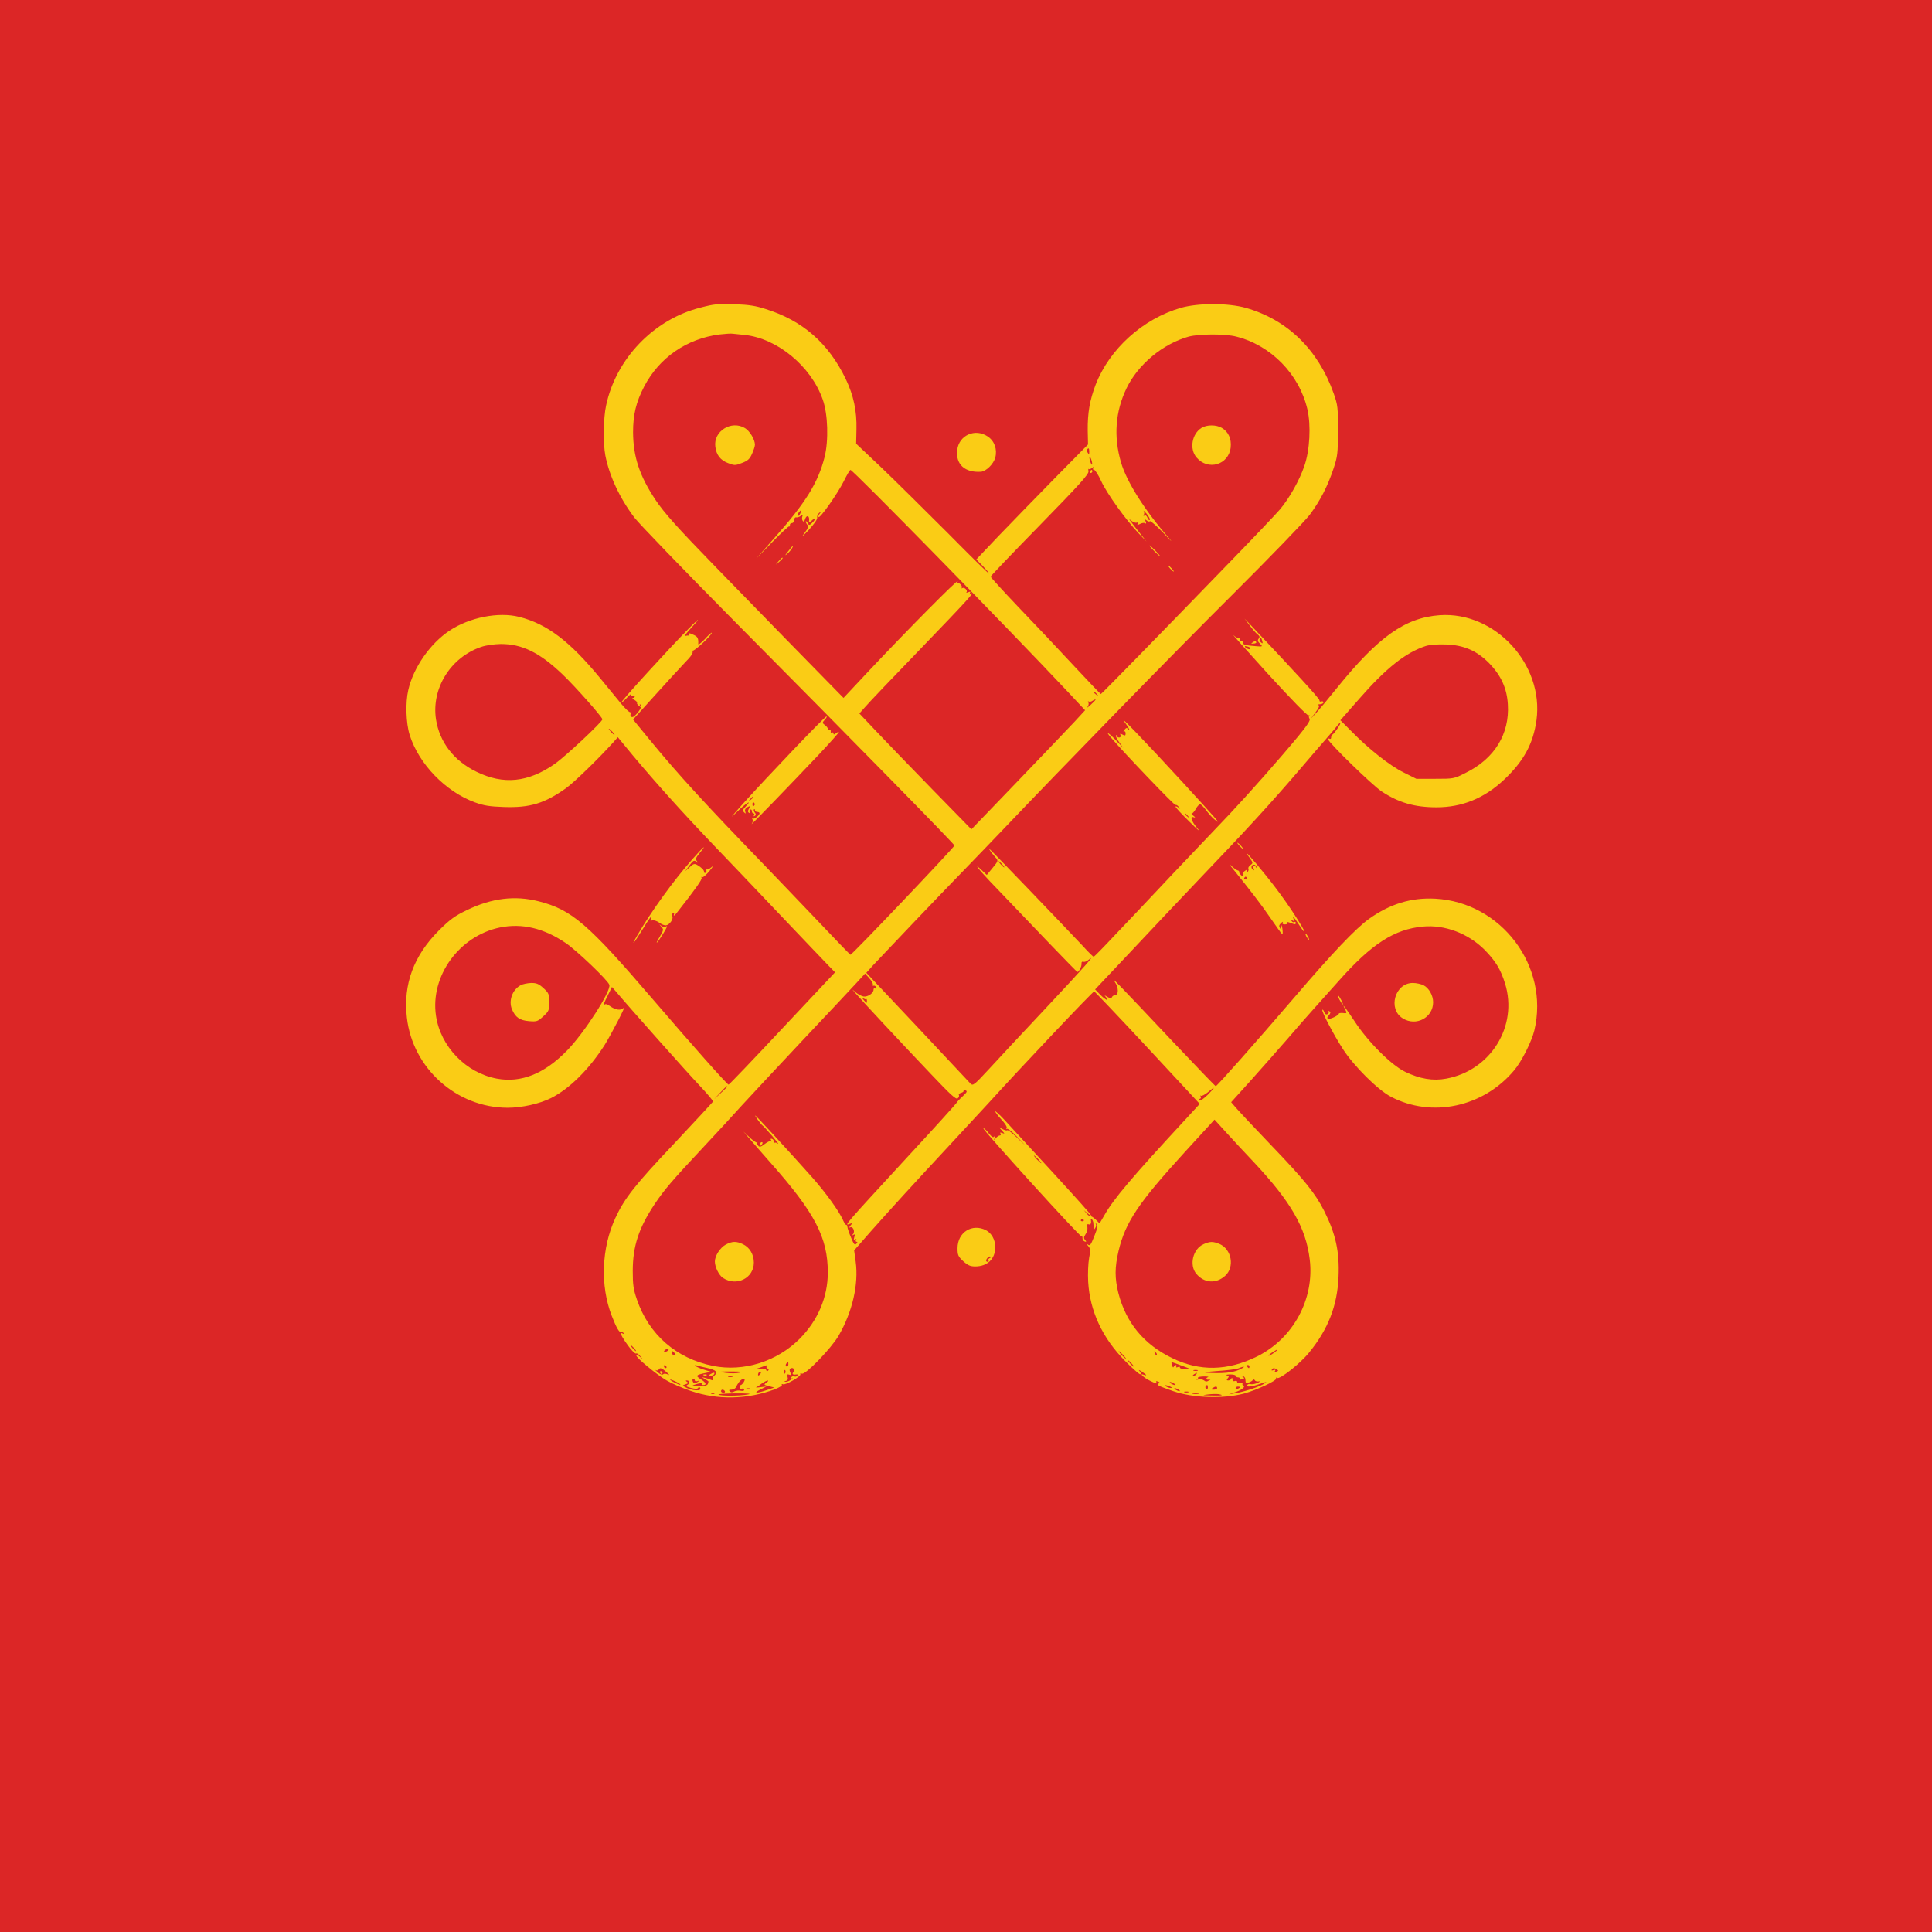
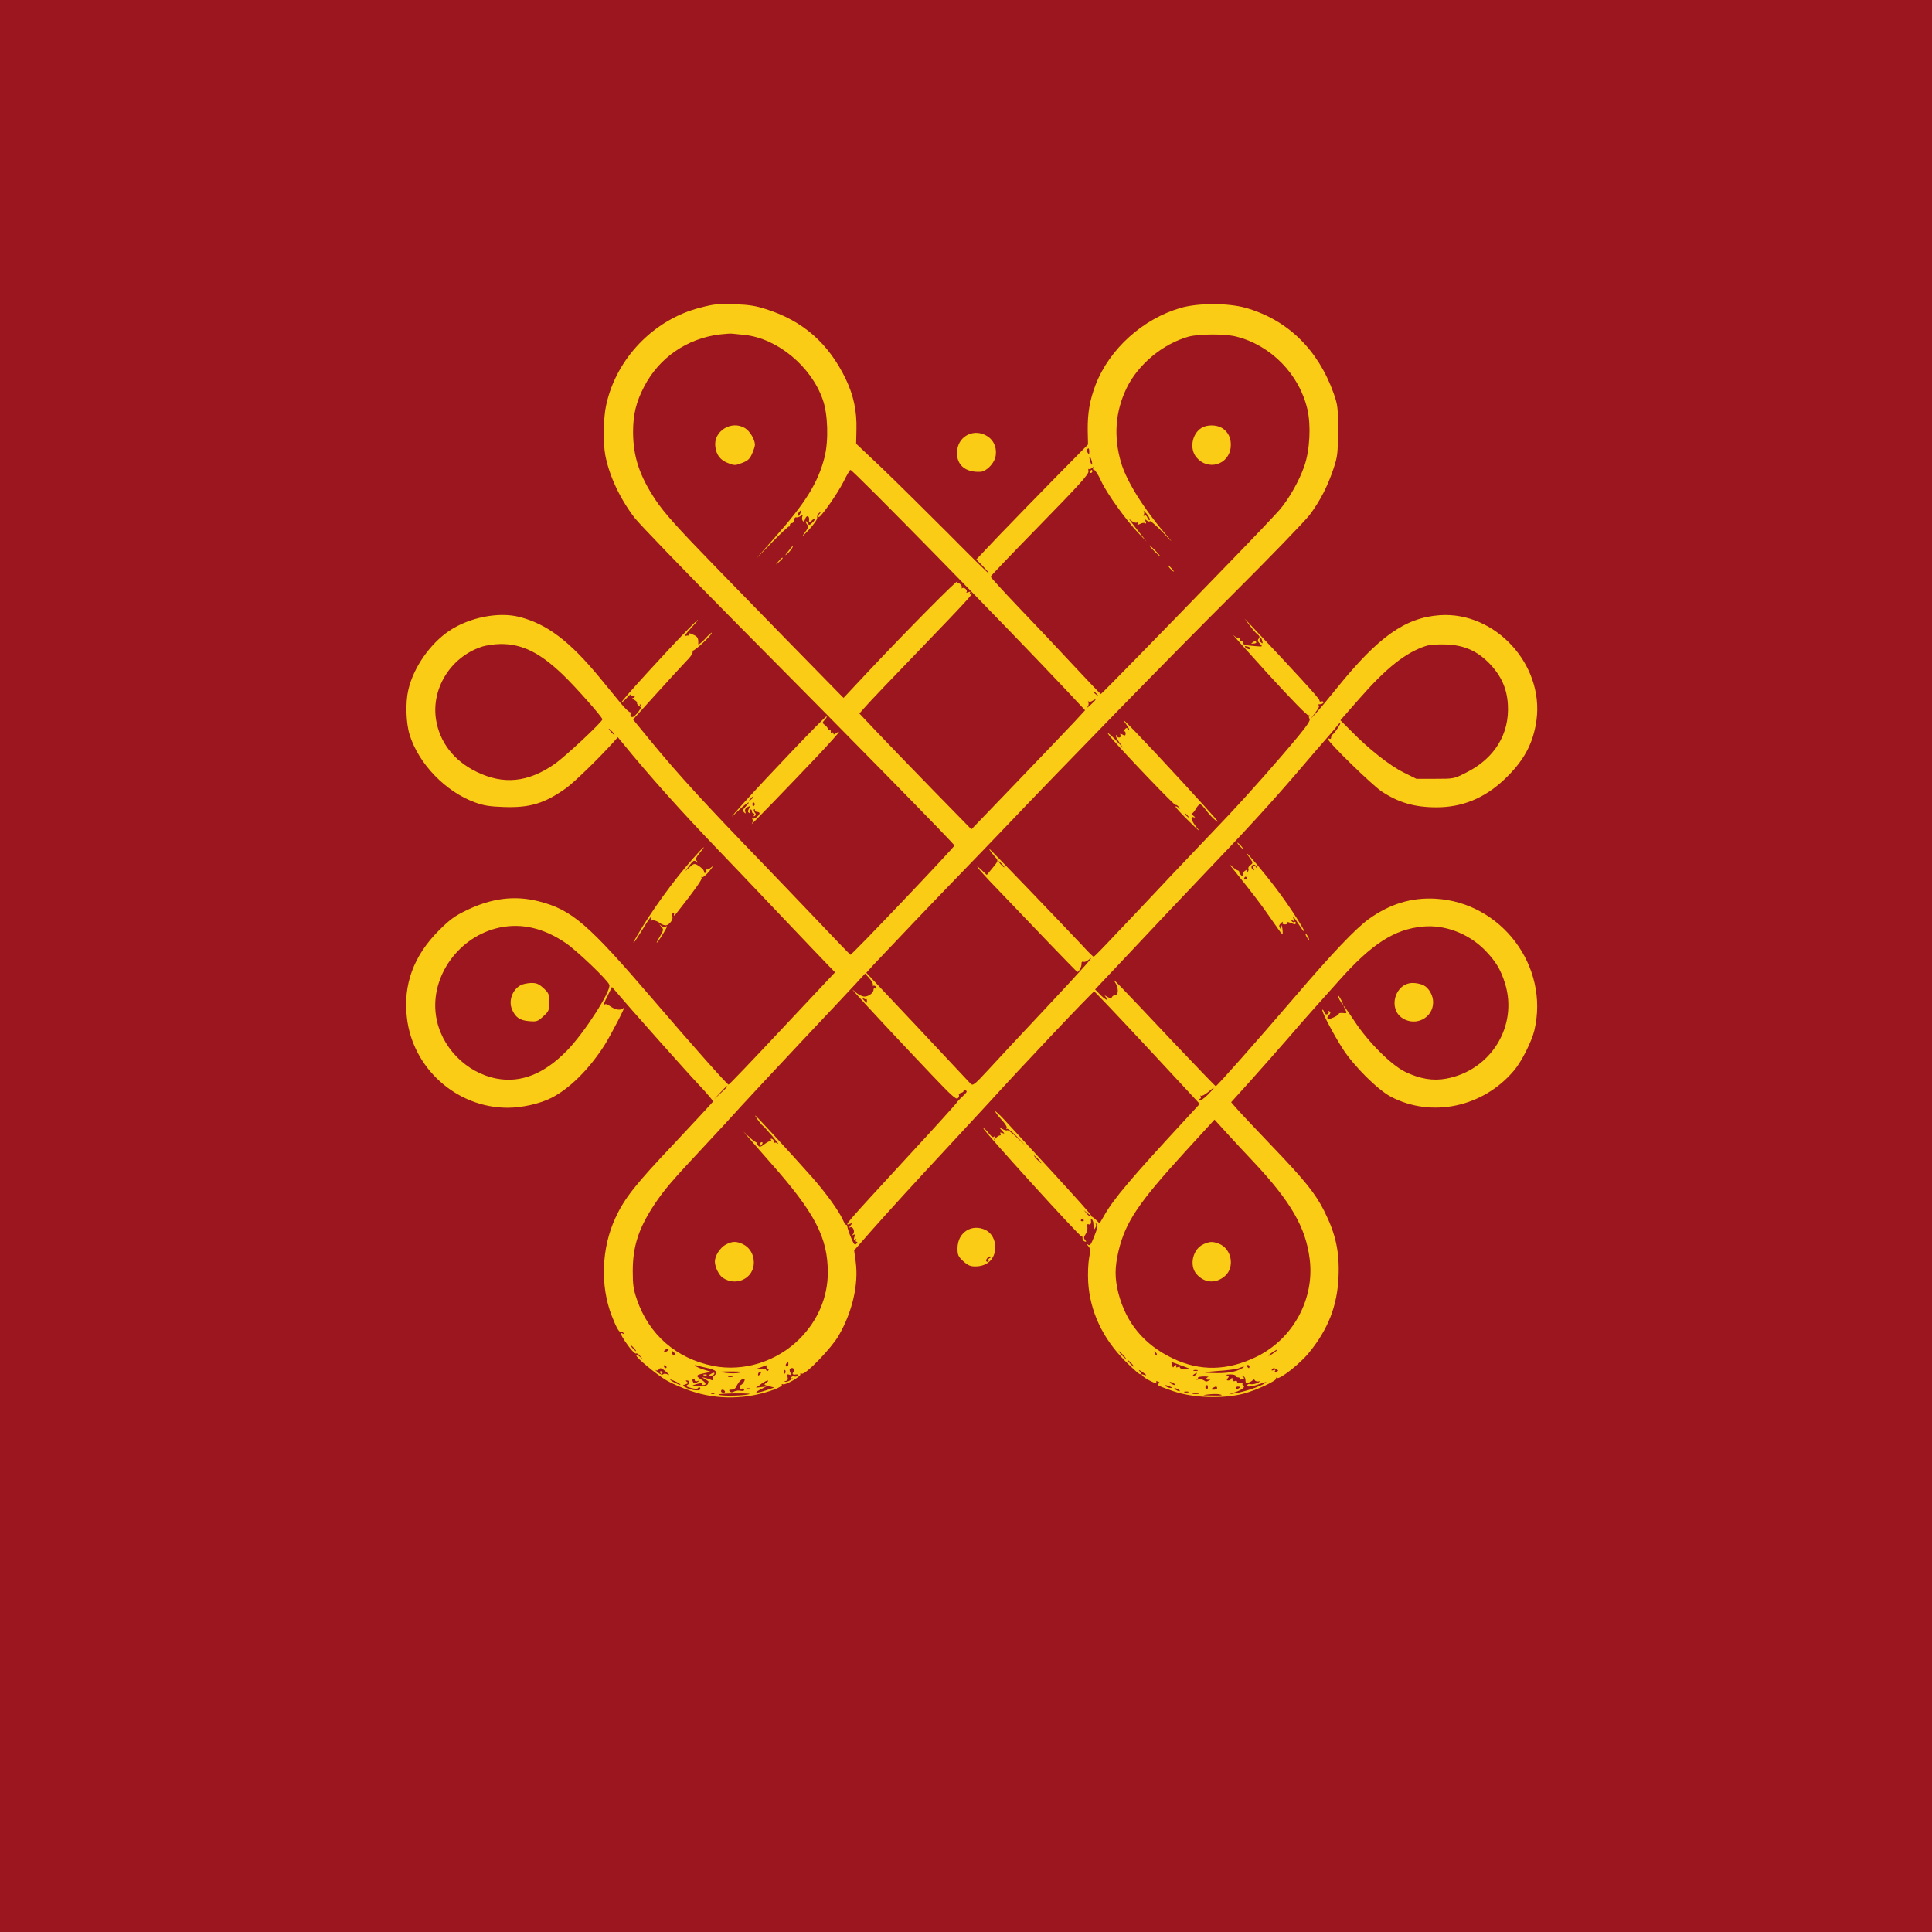
<svg xmlns="http://www.w3.org/2000/svg" version="1.0" width="1254pt" height="1254pt" viewBox="0 0 1254 1254" preserveAspectRatio="xMidYMid meet">
  <rect width="1254" height="1254" fill="#FACC15" />
-   <g transform="translate(0,1254) scale(0.1,-0.1)" fill="#DC2626" stroke="none">
+   <g transform="translate(0,1254) scale(0.1,-0.1)" fill="#9B161E" stroke="none">
    <path d="M0 6270 l0 -6270 6270 0 6270 0 0 6270 0 6270 -6270 0 -6270 0 0 -6270z m4970 4264 c240 -75 408 -222 520 -455 50 -105 72 -206 69 -326 l-2 -93 164 -155 c90 -86 284 -278 432 -426 147 -149 267 -267 267 -262 0 4 -19 26 -42 50 l-41 42 145 153 c81 84 244 252 363 373 l217 220 -2 92 c-1 113 13 195 51 295 90 233 307 429 554 500 113 32 305 32 420 0 272 -77 471 -272 572 -557 26 -75 28 -90 27 -240 0 -148 -2 -166 -28 -245 -38 -115 -87 -210 -154 -300 -31 -41 -259 -277 -508 -525 -379 -377 -1091 -1107 -1489 -1525 -55 -58 -170 -177 -255 -265 -153 -157 -492 -513 -582 -609 l-45 -50 330 -350 c181 -193 337 -359 346 -369 16 -16 23 -11 121 95 57 62 225 243 374 401 245 261 328 355 270 306 -10 -9 -25 -14 -31 -12 -7 3 -13 0 -13 -6 0 -19 -2 -26 -12 -44 -5 -10 -12 -17 -16 -15 -6 2 -284 291 -567 588 -76 80 -110 126 -54 73 l34 -32 38 46 c37 45 37 47 19 67 -28 32 -45 56 -40 56 4 0 464 -479 608 -632 34 -38 65 -68 69 -68 3 0 64 62 135 138 72 75 243 256 380 402 138 145 302 318 365 384 128 136 327 361 450 510 58 71 78 102 71 111 -5 6 -6 16 -2 20 4 5 2 5 -5 2 -7 -4 -111 103 -264 270 -139 153 -239 266 -223 250 17 -15 34 -24 38 -20 4 5 6 1 4 -7 -2 -8 3 -14 9 -13 7 2 12 -2 10 -8 -2 -13 17 -18 84 -23 46 -4 46 -3 27 16 -15 15 -17 23 -8 33 8 10 7 16 -7 27 -10 7 -33 33 -51 58 l-34 45 38 -40 c285 -301 449 -480 448 -490 -1 -8 5 -11 12 -8 8 3 14 0 14 -6 0 -6 -10 -11 -22 -12 -13 0 -17 -3 -10 -6 8 -3 3 -17 -19 -46 l-31 -42 37 40 c20 22 80 94 133 160 269 333 443 456 667 472 359 25 676 -319 628 -680 -21 -154 -83 -268 -212 -389 -127 -119 -270 -178 -437 -178 -141 0 -246 30 -356 103 -60 39 -348 320 -348 339 0 5 5 6 10 3 6 -3 10 0 10 9 0 8 4 16 8 18 11 4 52 64 52 75 0 4 -7 -1 -16 -12 -8 -11 -36 -45 -63 -75 -27 -30 -116 -134 -198 -230 -176 -205 -336 -380 -633 -690 -118 -124 -320 -337 -448 -474 l-234 -248 33 -34 c33 -34 63 -48 38 -17 -13 15 -12 15 10 2 18 -11 25 -11 28 -1 3 6 11 12 18 12 27 0 27 50 0 88 -30 42 19 -9 385 -397 146 -154 268 -281 271 -281 8 0 264 289 505 570 252 295 404 454 490 516 136 97 274 139 429 131 430 -23 743 -439 644 -855 -17 -71 -82 -201 -131 -259 -200 -239 -535 -311 -801 -171 -84 44 -239 198 -310 308 -62 96 -142 249 -134 256 3 3 8 -4 12 -15 4 -12 12 -18 20 -14 8 3 12 10 8 16 -4 6 -1 7 6 3 9 -6 8 -12 -4 -26 -12 -14 -13 -19 -3 -22 13 -5 68 22 68 33 0 3 11 5 25 4 28 -4 29 -2 15 26 -25 46 2 11 61 -78 87 -134 240 -287 330 -330 95 -46 181 -60 266 -44 289 53 467 341 382 617 -29 93 -62 147 -135 221 -106 105 -257 162 -398 149 -185 -17 -333 -112 -546 -352 -58 -65 -130 -145 -160 -179 -30 -33 -109 -123 -175 -200 -66 -76 -175 -199 -242 -274 l-122 -135 32 -37 c18 -21 124 -134 236 -251 210 -219 279 -305 336 -418 75 -150 100 -264 93 -428 -8 -187 -67 -339 -191 -491 -56 -70 -190 -176 -208 -165 -7 4 -10 3 -6 -3 8 -13 -127 -76 -208 -98 -135 -36 -332 -29 -459 15 -100 35 -111 41 -97 49 10 6 9 10 -4 14 -9 4 -13 3 -10 -3 9 -15 -1 -12 -45 10 -40 20 -68 49 -37 37 25 -9 21 -2 -10 19 -24 15 -26 15 -14 1 10 -12 10 -17 1 -17 -6 0 -51 39 -98 87 -147 148 -228 324 -239 513 -3 53 0 121 6 154 10 52 9 62 -7 80 -13 15 -13 18 -1 8 14 -10 19 -3 42 55 20 50 24 70 15 78 -7 7 -9 7 -5 0 3 -6 2 -17 -4 -25 -7 -12 -9 -11 -10 5 -1 11 -3 25 -3 32 -1 6 -5 15 -9 20 -5 4 -8 4 -7 -2 5 -23 -1 -37 -13 -32 -10 4 -13 -2 -9 -18 2 -13 -3 -34 -12 -46 -12 -18 -13 -26 -3 -37 10 -12 9 -14 -3 -10 -8 3 -14 12 -14 21 1 9 -2 15 -6 12 -9 -6 -644 694 -637 701 3 3 18 -10 33 -30 20 -25 31 -32 37 -23 6 8 7 5 3 -8 -6 -19 -5 -19 8 -2 7 9 19 17 25 17 7 0 9 5 5 12 -5 8 -2 9 11 4 18 -6 18 -6 -1 15 l-19 22 23 -12 c13 -7 26 -10 30 -7 3 4 31 -17 61 -46 l56 -53 -54 57 c-30 31 -59 54 -64 51 -6 -3 -7 -1 -3 5 4 7 -11 31 -34 55 -22 24 -40 48 -40 53 0 5 26 -19 58 -53 539 -585 615 -670 541 -608 l-24 20 19 -23 c11 -12 22 -20 24 -17 3 3 18 -6 33 -20 l26 -26 31 53 c60 106 171 238 528 624 l91 99 -339 365 c-187 201 -343 365 -346 365 -9 0 -473 -490 -686 -725 -23 -25 -129 -140 -236 -255 -266 -286 -405 -439 -531 -581 l-105 -120 10 -73 c20 -146 -21 -326 -111 -481 -47 -81 -215 -255 -238 -246 -9 3 -13 2 -10 -4 7 -12 -96 -72 -113 -65 -7 3 -11 1 -7 -4 3 -5 -18 -18 -47 -29 -178 -66 -371 -70 -545 -10 -56 19 -127 50 -158 69 -69 41 -195 146 -195 161 0 6 10 3 23 -8 l22 -19 -19 22 c-10 13 -22 21 -26 18 -9 -5 -38 27 -74 80 -28 42 -33 61 -14 49 7 -4 8 -3 4 5 -4 6 -11 9 -16 6 -10 -6 -30 28 -60 106 -75 194 -66 439 24 633 59 128 128 216 383 485 136 145 249 267 251 271 2 5 -39 53 -90 107 -78 82 -449 499 -539 606 l-27 31 -32 -65 c-18 -35 -27 -59 -20 -52 10 9 19 7 39 -7 35 -26 73 -31 89 -11 25 31 -81 -174 -125 -244 -102 -158 -226 -281 -346 -342 -74 -37 -189 -63 -282 -63 -331 0 -617 256 -654 585 -25 216 44 402 209 567 73 72 102 93 181 131 162 78 311 96 465 57 216 -55 320 -145 749 -645 240 -280 475 -545 484 -545 4 0 161 164 349 365 l342 364 -37 38 c-21 21 -170 178 -332 348 -162 171 -336 353 -386 405 -237 246 -458 493 -622 695 l-33 40 -31 -35 c-92 -102 -251 -257 -304 -295 -140 -100 -236 -129 -405 -123 -91 3 -130 9 -187 30 -189 68 -365 249 -424 438 -24 76 -28 210 -9 291 33 146 142 302 268 386 130 86 318 123 452 89 181 -46 327 -157 524 -396 43 -52 103 -125 133 -162 30 -37 60 -65 66 -61 6 3 7 1 3 -5 -12 -19 4 -35 20 -21 31 26 55 67 43 75 -8 5 -9 3 -4 -7 8 -12 6 -12 -8 0 -10 8 -15 16 -12 19 3 3 -5 12 -17 19 -13 7 -17 12 -10 13 6 0 12 4 12 10 0 5 -7 6 -17 3 -12 -5 -14 -3 -9 8 4 8 -7 -1 -24 -19 -17 -19 -33 -32 -36 -30 -5 5 310 351 437 479 79 80 79 73 -1 -15 -20 -22 -28 -36 -18 -33 9 3 19 3 21 -1 2 -4 2 -1 1 6 -4 15 -1 15 31 0 24 -11 29 -23 27 -58 0 -8 19 7 44 33 24 27 44 44 44 40 0 -16 -116 -124 -125 -116 -4 5 -5 2 0 -5 5 -10 -10 -33 -47 -70 -30 -32 -119 -128 -197 -215 l-142 -157 113 -138 c181 -220 353 -408 744 -812 66 -69 217 -226 335 -350 117 -124 216 -226 219 -227 7 -4 675 698 675 709 0 9 -632 654 -1435 1463 -322 325 -610 624 -642 665 -96 127 -163 271 -189 404 -15 78 -13 243 5 324 64 304 310 559 611 635 92 24 112 26 230 22 85 -3 131 -10 195 -31z m1441 -827 c44 -29 63 -84 49 -137 -11 -42 -59 -89 -93 -92 -104 -7 -165 48 -154 141 11 96 116 143 198 88z m1743 -1335 c2 -4 -5 -9 -17 -9 -17 -2 -19 0 -7 7 18 12 18 12 24 2z m-2800 -503 c-18 -20 -18 -21 1 -36 11 -8 19 -19 18 -24 -2 -5 3 -8 10 -6 6 1 11 -4 9 -11 -1 -8 2 -11 8 -7 5 3 10 1 10 -6 0 -8 4 -8 15 1 9 7 17 11 20 9 2 -3 -60 -72 -137 -154 -178 -188 -447 -466 -429 -443 7 9 9 23 5 30 -4 7 -3 10 1 5 9 -7 45 20 45 35 0 4 -7 8 -15 8 -8 0 -15 5 -15 12 0 6 -3 8 -6 5 -4 -4 -1 -13 5 -21 9 -11 9 -16 0 -22 -8 -4 -9 -3 -5 4 4 7 2 12 -3 12 -6 0 -11 7 -11 16 0 8 -5 12 -10 9 -6 -4 -7 -11 -4 -17 4 -7 2 -8 -4 -4 -9 5 -9 13 -1 27 9 19 9 19 -10 10 -13 -8 -18 -17 -14 -29 5 -14 3 -15 -7 -5 -11 11 -10 17 10 38 48 51 3 23 -59 -37 -48 -47 -39 -35 34 47 162 181 539 575 549 575 5 0 1 -9 -10 -21z m2320 -404 c230 -251 259 -284 210 -245 -17 14 -42 42 -57 63 -15 20 -32 37 -37 37 -6 0 -19 -13 -28 -30 -9 -16 -21 -30 -26 -30 -6 0 -1 -7 10 -15 13 -10 14 -13 3 -10 -28 10 -17 -24 24 -73 22 -26 -1 -7 -51 43 -51 49 -92 94 -92 99 0 4 8 2 18 -5 15 -13 16 -12 3 3 -7 10 -17 16 -21 13 -7 -4 -336 340 -421 440 -40 47 -10 27 44 -30 l38 -40 -27 38 c-15 21 -24 40 -20 44 3 3 6 2 6 -4 0 -5 6 -10 14 -10 8 0 12 6 9 15 -5 11 -2 12 13 4 16 -9 20 -7 20 8 0 10 -5 16 -11 12 -5 -3 -4 2 4 12 11 13 16 14 22 4 5 -7 9 -9 9 -4 0 4 -14 27 -31 50 -42 56 121 -113 375 -389z m381 -415 c10 -11 16 -20 13 -20 -3 0 -13 9 -23 20 -10 11 -16 20 -13 20 3 0 13 -9 23 -20z m-3514 -47 c-25 -30 -28 -40 -18 -52 10 -14 10 -14 -4 -3 -14 10 -20 7 -44 -25 l-28 -38 29 26 c24 23 32 25 49 15 29 -17 45 -33 45 -46 0 -6 5 -8 10 -5 6 4 7 12 4 18 -4 7 -3 9 1 4 5 -4 20 3 34 15 14 13 9 3 -13 -24 -21 -26 -43 -45 -49 -41 -6 3 -7 1 -3 -5 5 -9 -42 -76 -162 -228 -14 -17 -21 -22 -18 -11 4 11 2 16 -5 12 -6 -4 -8 -14 -5 -22 8 -19 -18 -56 -41 -59 -9 -2 -29 6 -45 18 -16 11 -36 17 -44 14 -12 -4 -15 -2 -10 9 13 34 -6 10 -55 -70 -55 -90 -80 -118 -33 -37 88 152 234 355 357 494 70 80 103 108 48 41z m3678 -148 c87 -108 169 -224 230 -327 33 -56 18 -46 -19 12 -33 51 -44 63 -33 33 5 -12 3 -14 -7 -8 -9 5 -11 4 -6 -4 4 -6 12 -9 17 -6 5 4 9 1 9 -4 0 -13 -2 -13 -35 -1 -17 7 -24 7 -20 0 3 -6 -3 -10 -15 -10 -14 0 -19 4 -14 13 4 6 -1 5 -11 -4 -14 -14 -15 -21 -6 -35 11 -17 11 -16 5 6 -3 14 -3 22 1 18 5 -5 9 -22 10 -38 2 -37 6 -40 -80 83 -56 82 -121 167 -254 332 -13 17 -12 17 9 -2 14 -12 30 -23 35 -23 6 -1 9 -6 8 -10 -1 -4 5 -14 14 -22 14 -11 16 -11 11 3 -4 9 2 20 13 27 15 10 17 9 13 -6 -5 -14 -4 -14 4 -2 6 8 8 18 5 23 -3 4 3 14 13 22 18 13 18 15 -5 47 -54 73 16 -2 108 -117z m-3899 -330 c16 10 12 0 -21 -54 -39 -62 -51 -68 -15 -8 24 41 24 45 8 62 -16 18 -16 18 0 6 9 -7 22 -10 28 -6z m4170 -65 c6 -11 8 -20 6 -20 -3 0 -10 9 -16 20 -6 11 -8 20 -6 20 3 0 10 -9 16 -20z m750 -315 c35 -18 62 -66 62 -110 0 -100 -110 -159 -197 -105 -99 61 -51 230 65 230 23 0 54 -7 70 -15z m-535 -95 c9 -16 13 -30 11 -30 -3 0 -12 14 -21 30 -9 17 -13 30 -11 30 3 0 12 -13 21 -30z m-2305 -1495 c36 -19 60 -62 60 -110 0 -76 -51 -125 -130 -125 -32 0 -48 7 -78 34 -33 31 -37 39 -37 84 0 104 95 163 185 117z" />
    <path d="M4670 10369 c-212 -27 -391 -150 -489 -338 -53 -102 -72 -183 -72 -297 1 -159 42 -283 146 -439 56 -84 142 -180 395 -440 398 -409 546 -561 680 -697 l145 -148 162 173 c254 270 585 604 579 584 -3 -10 -2 -16 2 -14 10 7 32 -19 24 -29 -4 -4 -2 -4 4 -1 14 8 37 -16 27 -27 -4 -4 1 -4 11 0 15 6 17 4 11 -6 -6 -9 -4 -11 5 -5 37 23 -24 -44 -320 -351 -179 -185 -342 -356 -363 -381 l-39 -44 106 -112 c58 -61 221 -231 363 -376 l258 -264 300 312 c165 172 331 345 369 386 l69 75 -119 127 c-375 399 -1387 1433 -1404 1433 -4 0 -24 -34 -44 -75 -39 -78 -153 -241 -163 -231 -3 3 0 14 8 23 13 16 12 17 -4 4 -9 -8 -15 -21 -13 -30 3 -10 -18 -40 -55 -81 -42 -44 -51 -51 -29 -22 24 32 30 46 21 55 -6 6 -11 16 -11 22 0 5 5 2 11 -8 10 -18 12 -18 30 -1 10 9 19 21 19 26 0 5 -7 2 -16 -6 -17 -17 -25 -20 -23 -8 6 35 -16 44 -26 11 -5 -16 -9 -18 -15 -9 -5 7 -5 20 -2 29 5 13 3 14 -10 3 -9 -7 -22 -11 -29 -10 -8 2 -14 -5 -14 -17 0 -11 -7 -20 -15 -20 -8 -1 -14 -6 -13 -13 2 -7 -1 -11 -6 -9 -4 1 -54 -45 -110 -103 l-102 -105 117 133 c202 227 284 359 326 525 27 107 22 280 -12 374 -76 217 -296 397 -507 419 -32 3 -67 7 -78 8 -11 2 -49 -1 -85 -5z m166 -608 c31 -19 64 -74 64 -108 0 -10 -9 -37 -19 -59 -15 -34 -28 -45 -65 -59 -43 -17 -49 -17 -90 -1 -50 19 -76 52 -83 106 -14 101 104 175 193 121z m305 -779 c-5 -9 -19 -26 -32 -37 -17 -15 -15 -10 7 17 32 41 40 48 25 20z m-61 -65 c0 -2 -10 -12 -22 -23 l-23 -19 19 23 c18 21 26 27 26 19z" />
    <path d="M7715 10355 c-168 -47 -328 -180 -403 -335 -73 -152 -85 -313 -36 -481 37 -127 156 -314 309 -489 31 -36 18 -25 -28 25 -47 49 -89 86 -93 82 -4 -4 -13 -2 -21 5 -11 9 -12 7 -7 -7 5 -13 4 -16 -4 -11 -6 4 -21 2 -33 -5 -17 -8 -20 -8 -14 1 5 8 3 11 -6 8 -8 -3 -23 2 -34 11 -19 15 -19 15 -5 -4 8 -11 34 -45 58 -75 l44 -55 -53 55 c-82 86 -204 256 -241 336 -18 40 -39 73 -46 74 -8 0 -10 5 -6 13 6 9 5 9 -8 0 -8 -7 -18 -10 -21 -7 -4 4 -4 -3 -2 -15 3 -18 -57 -85 -315 -349 -176 -180 -320 -330 -320 -335 0 -4 80 -92 178 -195 99 -103 259 -272 356 -377 97 -104 179 -190 181 -190 4 0 384 388 861 881 144 148 280 292 303 319 61 73 126 189 157 280 36 103 44 264 20 368 -53 228 -236 415 -461 472 -73 19 -241 18 -310 0z m215 -592 c43 -25 64 -71 58 -127 -13 -114 -148 -153 -222 -65 -47 55 -30 153 33 192 34 21 95 21 131 0z m-840 -283 c0 -5 -5 -10 -11 -10 -5 0 -7 5 -4 10 3 6 8 10 11 10 2 0 4 -4 4 -10z m410 -515 c19 -19 32 -35 29 -35 -3 0 -20 16 -39 35 -19 19 -32 35 -29 35 3 0 20 -16 39 -35z m105 -115 c10 -11 16 -20 13 -20 -3 0 -13 9 -23 20 -10 11 -16 20 -13 20 3 0 13 -9 23 -20z" />
    <path d="M7056 9622 c-2 -4 -1 -14 5 -22 7 -12 9 -10 9 8 0 23 -5 28 -14 14z" />
    <path d="M7071 9570 c0 -8 4 -24 9 -35 5 -13 9 -14 9 -5 0 8 -4 24 -9 35 -5 13 -9 14 -9 5z" />
    <path d="M7423 9223 c5 -7 5 -18 1 -24 -4 -8 -3 -9 5 -5 7 4 14 -2 19 -15 5 -12 11 -18 15 -13 3 5 -7 23 -21 40 -15 16 -23 24 -19 17z" />
    <path d="M5182 9210 c-7 -11 -8 -20 -3 -20 9 0 24 30 18 36 -1 2 -8 -6 -15 -16z" />
    <path d="M8176 8391 c-3 -5 1 -14 8 -20 12 -10 13 -8 9 8 -6 23 -9 25 -17 12z" />
    <path d="M3123 8341 c-199 -68 -324 -270 -293 -471 23 -147 116 -268 262 -339 175 -86 336 -70 509 51 70 49 309 273 309 289 0 14 -177 214 -259 292 -149 142 -262 197 -400 197 -46 -1 -96 -8 -128 -19z" />
    <path d="M9254 8347 c-131 -43 -257 -143 -431 -342 l-123 -140 68 -68 c116 -119 252 -226 341 -270 l84 -42 122 0 c120 0 122 0 197 38 188 92 287 253 275 445 -6 104 -44 188 -122 268 -80 81 -164 117 -280 121 -55 2 -106 -2 -131 -10z" />
    <path d="M8080 8345 c0 -10 29 -24 34 -17 3 6 -3 12 -14 15 -11 3 -20 4 -20 2z" />
    <path d="M7100 8046 c0 -2 8 -10 18 -17 15 -13 16 -12 3 4 -13 16 -21 21 -21 13z" />
    <path d="M7090 7991 c-8 -6 -18 -7 -24 -4 -5 3 -6 1 -2 -6 4 -6 2 -20 -5 -29 -7 -9 1 -4 19 12 39 36 44 46 12 27z" />
    <path d="M3965 7790 c10 -11 20 -20 23 -20 3 0 -3 9 -13 20 -10 11 -20 20 -23 20 -3 0 3 -9 13 -20z" />
    <path d="M6495 6930 c10 -11 20 -20 23 -20 3 0 -3 9 -13 20 -10 11 -20 20 -23 20 -3 0 3 -9 13 -20z" />
    <path d="M3245 6520 c-265 -55 -454 -316 -415 -574 30 -200 195 -370 395 -407 157 -29 308 31 455 182 112 114 288 388 275 427 -9 29 -211 222 -283 271 -143 97 -284 130 -427 101z m283 -394 c34 -32 37 -38 37 -91 0 -53 -3 -59 -39 -92 -36 -33 -42 -35 -92 -31 -61 5 -89 25 -111 77 -23 55 2 127 56 156 14 8 45 14 69 15 35 0 49 -6 80 -34z" />
    <path d="M5560 6161 c-30 -33 -190 -203 -355 -378 -165 -176 -340 -363 -390 -418 -49 -55 -160 -175 -246 -267 -209 -223 -256 -279 -319 -372 -104 -156 -143 -274 -143 -436 0 -88 4 -118 27 -185 78 -228 256 -383 495 -431 198 -39 413 28 561 176 118 118 183 271 183 430 0 228 -83 388 -377 719 -56 63 -116 133 -135 155 l-35 41 40 -38 c22 -20 43 -35 47 -32 4 3 5 2 2 -2 -3 -3 0 -12 6 -19 9 -11 17 -9 43 11 18 14 36 22 41 17 5 -4 5 -1 0 7 -5 9 -3 12 6 9 8 -3 13 -12 11 -19 -2 -8 0 -11 4 -7 4 4 14 2 23 -5 9 -6 -8 16 -38 51 -29 34 -57 64 -62 67 -10 7 -52 65 -47 65 5 0 241 -257 368 -400 90 -102 175 -219 202 -280 7 -16 16 -30 20 -30 5 0 8 -6 8 -12 0 -7 10 -38 23 -69 19 -46 25 -53 35 -42 8 8 9 13 2 13 -6 0 -8 5 -4 12 5 7 3 8 -6 3 -9 -6 -10 -2 -5 15 5 17 4 21 -6 15 -11 -6 -11 -5 -2 5 15 17 -2 54 -20 43 -7 -4 -5 2 3 12 14 17 13 18 -2 12 -41 -15 -51 -26 366 427 177 191 323 353 325 358 2 5 19 24 39 42 30 28 32 34 18 39 -9 4 -15 3 -12 -2 3 -5 -4 -11 -15 -14 -12 -3 -18 -10 -15 -15 3 -5 0 -15 -8 -21 -11 -9 -46 23 -172 156 -197 207 -448 476 -488 523 -29 33 -29 33 -3 10 15 -13 39 -26 53 -28 28 -3 64 22 64 45 0 8 5 11 11 7 7 -4 10 -1 7 7 -3 8 -11 13 -17 11 -7 -1 -10 2 -6 7 3 6 -7 24 -22 41 l-28 31 -55 -60z m-618 -1053 c-7 -7 -12 -8 -12 -2 0 6 3 14 7 17 3 4 9 5 12 2 2 -3 -1 -11 -7 -17z m-119 -644 c43 -21 70 -66 70 -119 0 -101 -112 -157 -200 -100 -27 18 -53 71 -53 107 0 37 34 90 71 110 42 22 68 23 112 2z" />
    <path d="M5604 6052 c23 -26 23 -26 23 -7 0 8 -3 13 -5 10 -3 -3 -12 1 -21 7 -10 8 -9 4 3 -10z" />
    <path d="M4675 5448 l-40 -43 43 40 c23 21 42 40 42 42 0 8 -9 0 -45 -39z" />
    <path d="M7839 5450 c-20 -16 -40 -26 -44 -22 -5 4 -5 2 -2 -5 4 -6 2 -13 -5 -15 -8 -3 -8 -7 -2 -11 6 -3 30 14 54 38 51 52 50 58 -1 15z" />
    <path d="M7689 5061 c-300 -329 -384 -453 -429 -641 -25 -107 -25 -176 -1 -273 50 -193 165 -333 349 -422 178 -87 359 -84 550 10 235 116 375 373 343 631 -25 206 -122 374 -364 632 -51 53 -128 137 -173 186 l-81 89 -194 -212z m226 -595 c80 -34 100 -151 37 -207 -59 -53 -136 -48 -187 13 -48 57 -22 163 48 193 41 18 60 18 102 1z" />
    <path d="M6730 5015 c13 -14 26 -25 28 -25 3 0 -5 11 -18 25 -13 14 -26 25 -28 25 -3 0 5 -11 18 -25z" />
    <path d="M7016 4622 c-3 -5 1 -9 9 -9 8 0 12 4 9 9 -3 4 -7 8 -9 8 -2 0 -6 -4 -9 -8z" />
    <path d="M4105 3790 c10 -11 20 -20 23 -20 3 0 -3 9 -13 20 -10 11 -20 20 -23 20 -3 0 3 -9 13 -20z" />
    <path d="M4320 3780 c-8 -5 -12 -11 -9 -14 2 -3 11 -1 19 4 8 5 12 11 9 14 -2 3 -11 1 -19 -4z" />
    <path d="M8255 3760 c-16 -11 -25 -20 -20 -20 10 0 64 39 55 40 -3 0 -18 -9 -35 -20z" />
    <path d="M4363 3757 c0 -8 6 -14 14 -14 9 0 10 4 2 14 -6 7 -12 13 -14 13 -1 0 -2 -6 -2 -13z" />
    <path d="M7280 3745 c13 -14 26 -25 28 -25 3 0 -5 11 -18 25 -13 14 -26 25 -28 25 -3 0 5 -11 18 -25z" />
    <path d="M7496 3757 c3 -10 9 -15 12 -12 3 3 0 11 -7 18 -10 9 -11 8 -5 -6z" />
    <path d="M7335 3690 c10 -11 20 -20 23 -20 3 0 -3 9 -13 20 -10 11 -20 20 -23 20 -3 0 3 -9 13 -20z" />
    <path d="M5107 3693 c-10 -9 -9 -23 1 -23 5 0 9 7 9 15 0 17 -1 18 -10 8z" />
    <path d="M7608 3678 c3 -12 7 -17 10 -10 2 6 8 12 13 12 6 0 7 -4 4 -10 -4 -6 1 -7 11 -3 10 3 15 2 12 -3 -3 -5 13 -10 36 -11 41 -1 40 -1 -24 23 -36 13 -66 24 -67 24 0 0 1 -10 5 -22z" />
    <path d="M4310 3670 c0 -5 5 -10 11 -10 5 0 7 5 4 10 -3 6 -8 10 -11 10 -2 0 -4 -4 -4 -10z" />
    <path d="M4515 3673 c6 -5 30 -16 54 -23 l45 -14 -31 -7 c-66 -13 -71 -18 -35 -41 34 -21 42 -38 16 -38 -8 0 -13 4 -9 10 4 7 -49 -5 -62 -15 -2 0 20 -2 47 -2 35 0 50 4 55 15 3 8 4 16 3 17 -2 1 -12 8 -23 14 l-20 12 20 -4 c11 -3 29 -8 39 -13 13 -5 17 -4 13 3 -4 6 0 16 8 23 27 23 15 37 -42 50 -32 7 -65 15 -73 18 -10 3 -12 2 -5 -5z m120 -53 c-3 -5 -14 -10 -23 -10 -15 0 -15 2 -2 10 20 13 33 13 25 0z m-48 -6 c-3 -3 -12 -4 -19 -1 -8 3 -5 6 6 6 11 1 17 -2 13 -5z" />
    <path d="M4935 3664 l-40 -13 37 5 c24 3 38 0 41 -8 2 -8 8 -9 13 -4 5 5 4 11 -4 13 -6 3 -10 9 -6 14 3 5 4 9 2 8 -2 0 -21 -7 -43 -15z" />
    <path d="M8095 3670 c3 -5 8 -10 11 -10 2 0 4 5 4 10 0 6 -5 10 -11 10 -5 0 -7 -4 -4 -10z" />
    <path d="M8040 3659 c-14 -6 -77 -14 -140 -18 -65 -5 -95 -9 -70 -11 100 -7 171 0 212 19 44 20 42 28 -2 10z" />
    <path d="M4269 3633 c16 -14 29 -19 35 -13 5 5 17 5 30 -1 14 -8 12 -3 -8 15 -32 28 -42 31 -51 16 -4 -6 -12 -7 -19 -3 -7 4 -1 -2 13 -14z m31 -3 c0 -5 -2 -10 -4 -10 -3 0 -8 5 -11 10 -3 6 -1 10 4 10 6 0 11 -4 11 -10z" />
    <path d="M5127 3654 c-3 -4 -2 -15 4 -25 8 -15 6 -17 -7 -12 -14 5 -16 2 -12 -15 4 -14 1 -22 -11 -25 -13 -4 -14 -5 0 -6 8 0 24 6 35 15 10 8 13 12 5 8 -10 -5 -12 -3 -7 5 5 7 14 10 22 7 7 -3 16 -1 19 5 4 5 3 9 -2 8 -25 -4 -35 1 -24 14 15 19 -5 38 -22 21z" />
    <path d="M8255 3650 c-4 -6 1 -7 11 -3 12 4 15 3 10 -5 -5 -8 -2 -10 9 -5 13 5 14 7 3 14 -17 11 -26 11 -33 -1z" />
    <path d="M5091 3634 c0 -11 3 -14 6 -6 3 7 2 16 -1 19 -3 4 -6 -2 -5 -13z" />
    <path d="M7748 3643 c6 -2 18 -2 25 0 6 3 1 5 -13 5 -14 0 -19 -2 -12 -5z" />
    <path d="M4710 3629 c30 -4 71 -4 90 1 27 6 14 8 -55 8 -85 0 -87 -1 -35 -9z" />
    <path d="M4927 3633 c-4 -3 -7 -11 -7 -17 0 -6 5 -5 12 2 6 6 9 14 7 17 -3 3 -9 2 -12 -2z" />
    <path d="M7750 3620 c-9 -6 -10 -10 -3 -10 6 0 15 5 18 10 8 12 4 12 -15 0z" />
    <path d="M7963 3613 c14 -4 16 -8 6 -19 -9 -11 -8 -14 4 -14 8 0 18 6 20 13 3 7 6 5 6 -5 1 -11 6 -15 16 -12 8 4 15 1 15 -6 0 -7 8 -10 20 -7 11 3 18 1 15 -3 -3 -5 0 -12 6 -15 14 -9 -16 -30 -62 -44 l-34 -11 38 6 c47 6 147 38 184 58 36 20 27 20 -27 1 -49 -17 -84 -20 -75 -5 4 6 14 9 23 6 10 -3 31 2 47 9 17 9 21 13 8 9 -12 -2 -25 0 -28 7 -5 7 -10 7 -14 1 -3 -5 -15 -12 -27 -16 -17 -5 -20 -2 -20 15 1 12 -6 24 -14 26 -12 4 -12 3 -2 -5 11 -7 9 -10 -7 -15 -12 -3 -19 -1 -15 4 3 5 -2 9 -10 9 -9 0 -16 5 -16 10 0 6 -17 9 -37 9 -21 -1 -30 -3 -20 -6z" />
    <path d="M4728 3603 c6 -2 18 -2 25 0 6 3 1 5 -13 5 -14 0 -19 -2 -12 -5z" />
    <path d="M7776 3598 c2 -3 -2 -9 -8 -12 -7 -3 -3 -3 10 0 13 3 29 0 37 -6 11 -9 18 -9 32 0 16 10 16 11 1 6 -20 -6 -25 10 -6 16 6 2 -7 4 -29 4 -23 -1 -39 -4 -37 -8z" />
    <path d="M4350 3585 c0 -7 61 -37 66 -33 2 3 -12 12 -31 21 -19 9 -35 15 -35 12z" />
    <path d="M4496 3575 c7 -18 14 -18 34 -4 13 9 12 10 -2 5 -10 -3 -18 -1 -18 4 0 6 -4 10 -10 10 -5 0 -7 -7 -4 -15z" />
    <path d="M4799 3572 c-8 -10 -18 -26 -22 -35 -3 -9 -16 -17 -29 -17 -16 0 -19 -3 -11 -11 8 -8 17 -8 30 0 11 5 29 7 41 4 14 -3 22 -1 22 7 0 7 -7 10 -15 6 -9 -3 -15 0 -15 9 0 8 3 15 8 15 4 0 13 9 20 20 16 26 -7 28 -29 2z" />
    <path d="M4459 3571 c11 -7 9 -10 -9 -16 -21 -7 -22 -8 -6 -17 47 -27 115 -30 100 -6 -4 7 -9 6 -13 -1 -5 -7 -18 -7 -46 0 -32 9 -36 13 -22 21 18 10 14 28 -6 28 -8 0 -7 -3 2 -9z" />
    <path d="M4955 3567 c-11 -7 -22 -15 -25 -18 -3 -3 -12 -9 -20 -12 -8 -4 3 -4 25 -1 l40 5 -40 -20 c-49 -25 -26 -27 41 -4 l49 17 -35 9 c-33 8 -34 10 -15 23 23 17 8 18 -20 1z" />
    <path d="M7600 3560 c8 -5 20 -10 25 -10 6 0 3 5 -5 10 -8 5 -19 10 -25 10 -5 0 -3 -5 5 -10z" />
    <path d="M7570 3540 c8 -5 22 -9 30 -9 10 0 8 3 -5 9 -27 12 -43 12 -25 0z" />
    <path d="M7825 3541 c-3 -5 -1 -12 5 -16 5 -3 10 1 10 9 0 18 -6 21 -15 7z" />
    <path d="M7870 3530 c-12 -8 -11 -10 8 -10 12 0 22 5 22 10 0 13 -11 13 -30 0z" />
    <path d="M8020 3530 c0 -5 7 -7 15 -4 8 4 15 8 15 10 0 2 -7 4 -15 4 -8 0 -15 -4 -15 -10z" />
    <path d="M4848 3523 c7 -3 16 -2 19 1 4 3 -2 6 -13 5 -11 0 -14 -3 -6 -6z" />
    <path d="M7630 3520 c8 -5 20 -10 25 -10 6 0 3 5 -5 10 -8 5 -19 10 -25 10 -5 0 -3 -5 5 -10z" />
    <path d="M4680 3510 c0 -5 7 -10 16 -10 8 0 12 5 9 10 -3 6 -10 10 -16 10 -5 0 -9 -4 -9 -10z" />
    <path d="M7688 3503 c6 -2 18 -2 25 0 6 3 1 5 -13 5 -14 0 -19 -2 -12 -5z" />
    <path d="M4618 3493 c7 -3 16 -2 19 1 4 3 -2 6 -13 5 -11 0 -14 -3 -6 -6z" />
    <path d="M4664 3488 c14 -10 139 -9 191 1 27 5 0 7 -81 7 -67 -1 -117 -4 -110 -8z" />
    <path d="M7743 3493 c9 -2 25 -2 35 0 9 3 1 5 -18 5 -19 0 -27 -2 -17 -5z" />
    <path d="M7840 3489 c-41 -5 -39 -6 23 -7 67 -2 87 2 45 9 -13 2 -43 1 -68 -2z" />
    <path d="M4869 7353 c-13 -16 -12 -17 4 -4 9 7 17 15 17 17 0 8 -8 3 -21 -13z" />
    <path d="M4884 7320 c0 -13 4 -16 10 -10 7 7 7 13 0 20 -6 6 -10 3 -10 -10z" />
    <path d="M7690 7256 c0 -2 8 -10 18 -17 15 -13 16 -12 3 4 -13 16 -21 21 -21 13z" />
    <path d="M8125 6920 c-4 -7 -2 -17 5 -23 10 -9 12 -8 7 6 -7 18 8 24 16 7 3 -6 4 -5 3 2 -3 16 -23 21 -31 8z" />
    <path d="M8076 6842 c-3 -5 1 -9 9 -9 8 0 12 4 9 9 -3 4 -7 8 -9 8 -2 0 -6 -4 -9 -8z" />
    <path d="M6412 4378 c-15 -15 -15 -28 -1 -28 5 0 8 4 5 9 -4 5 0 11 6 14 7 2 10 7 7 10 -3 4 -11 1 -17 -5z" />
  </g>
</svg>
